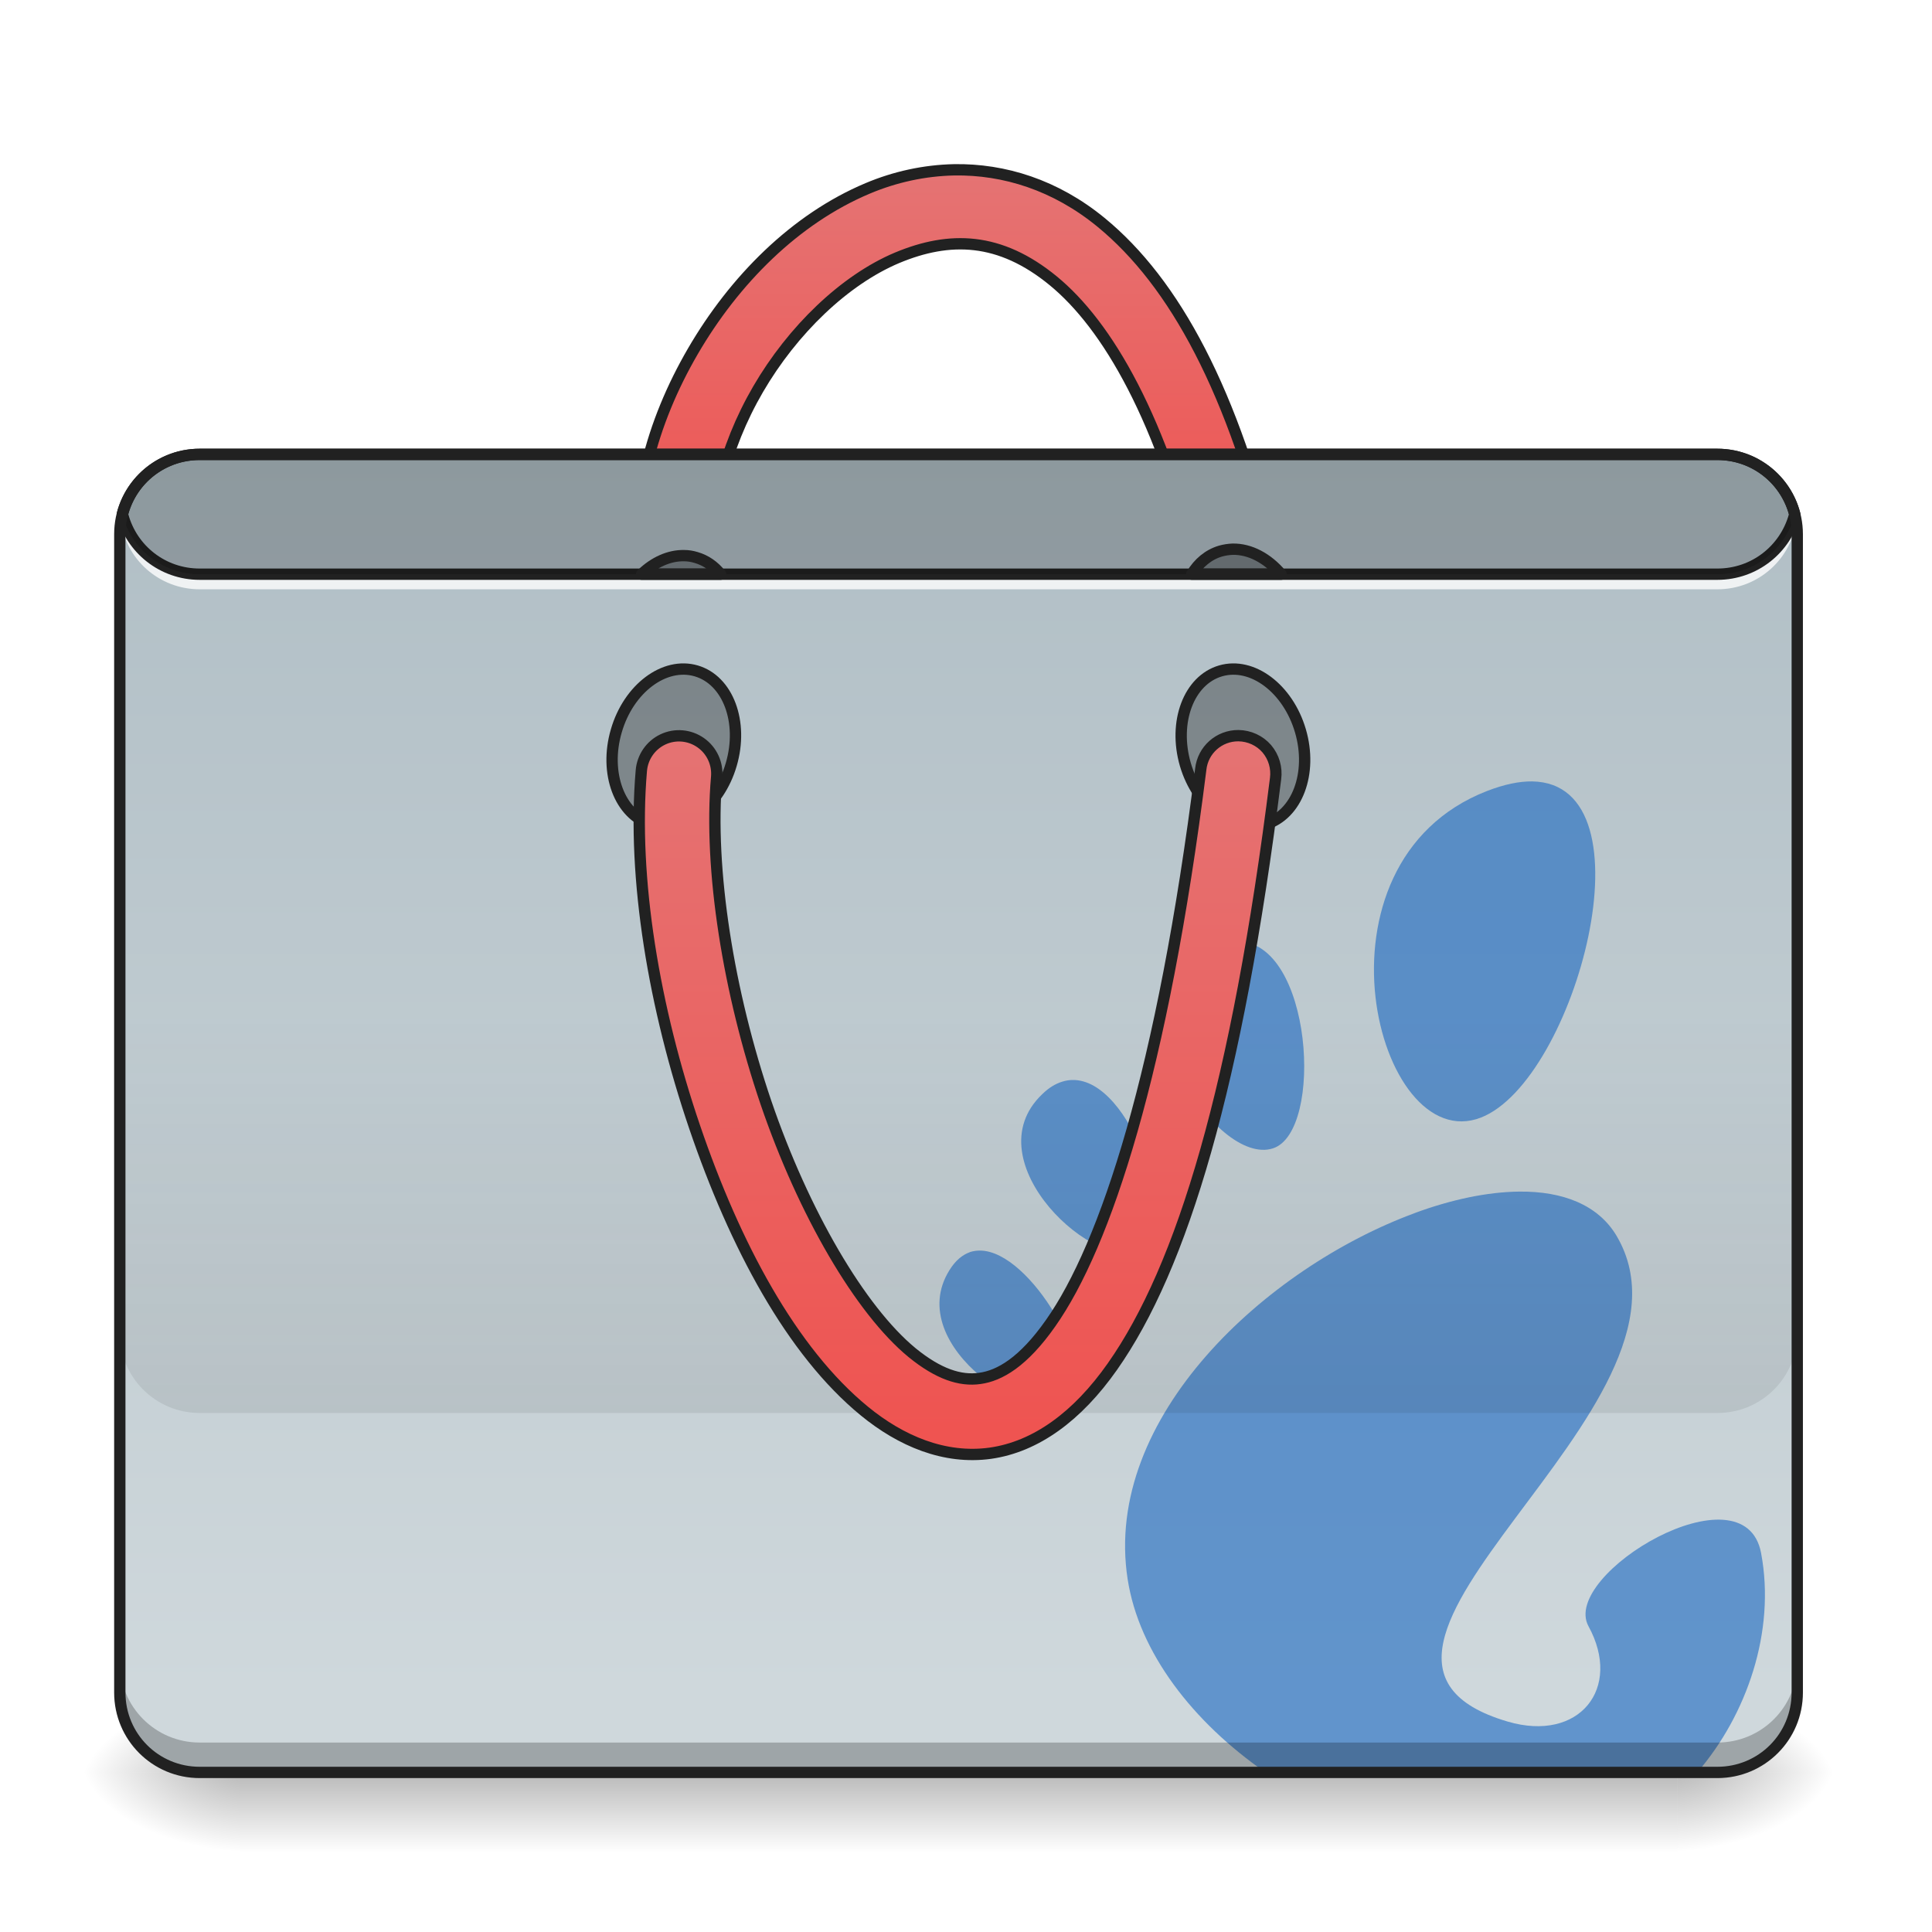
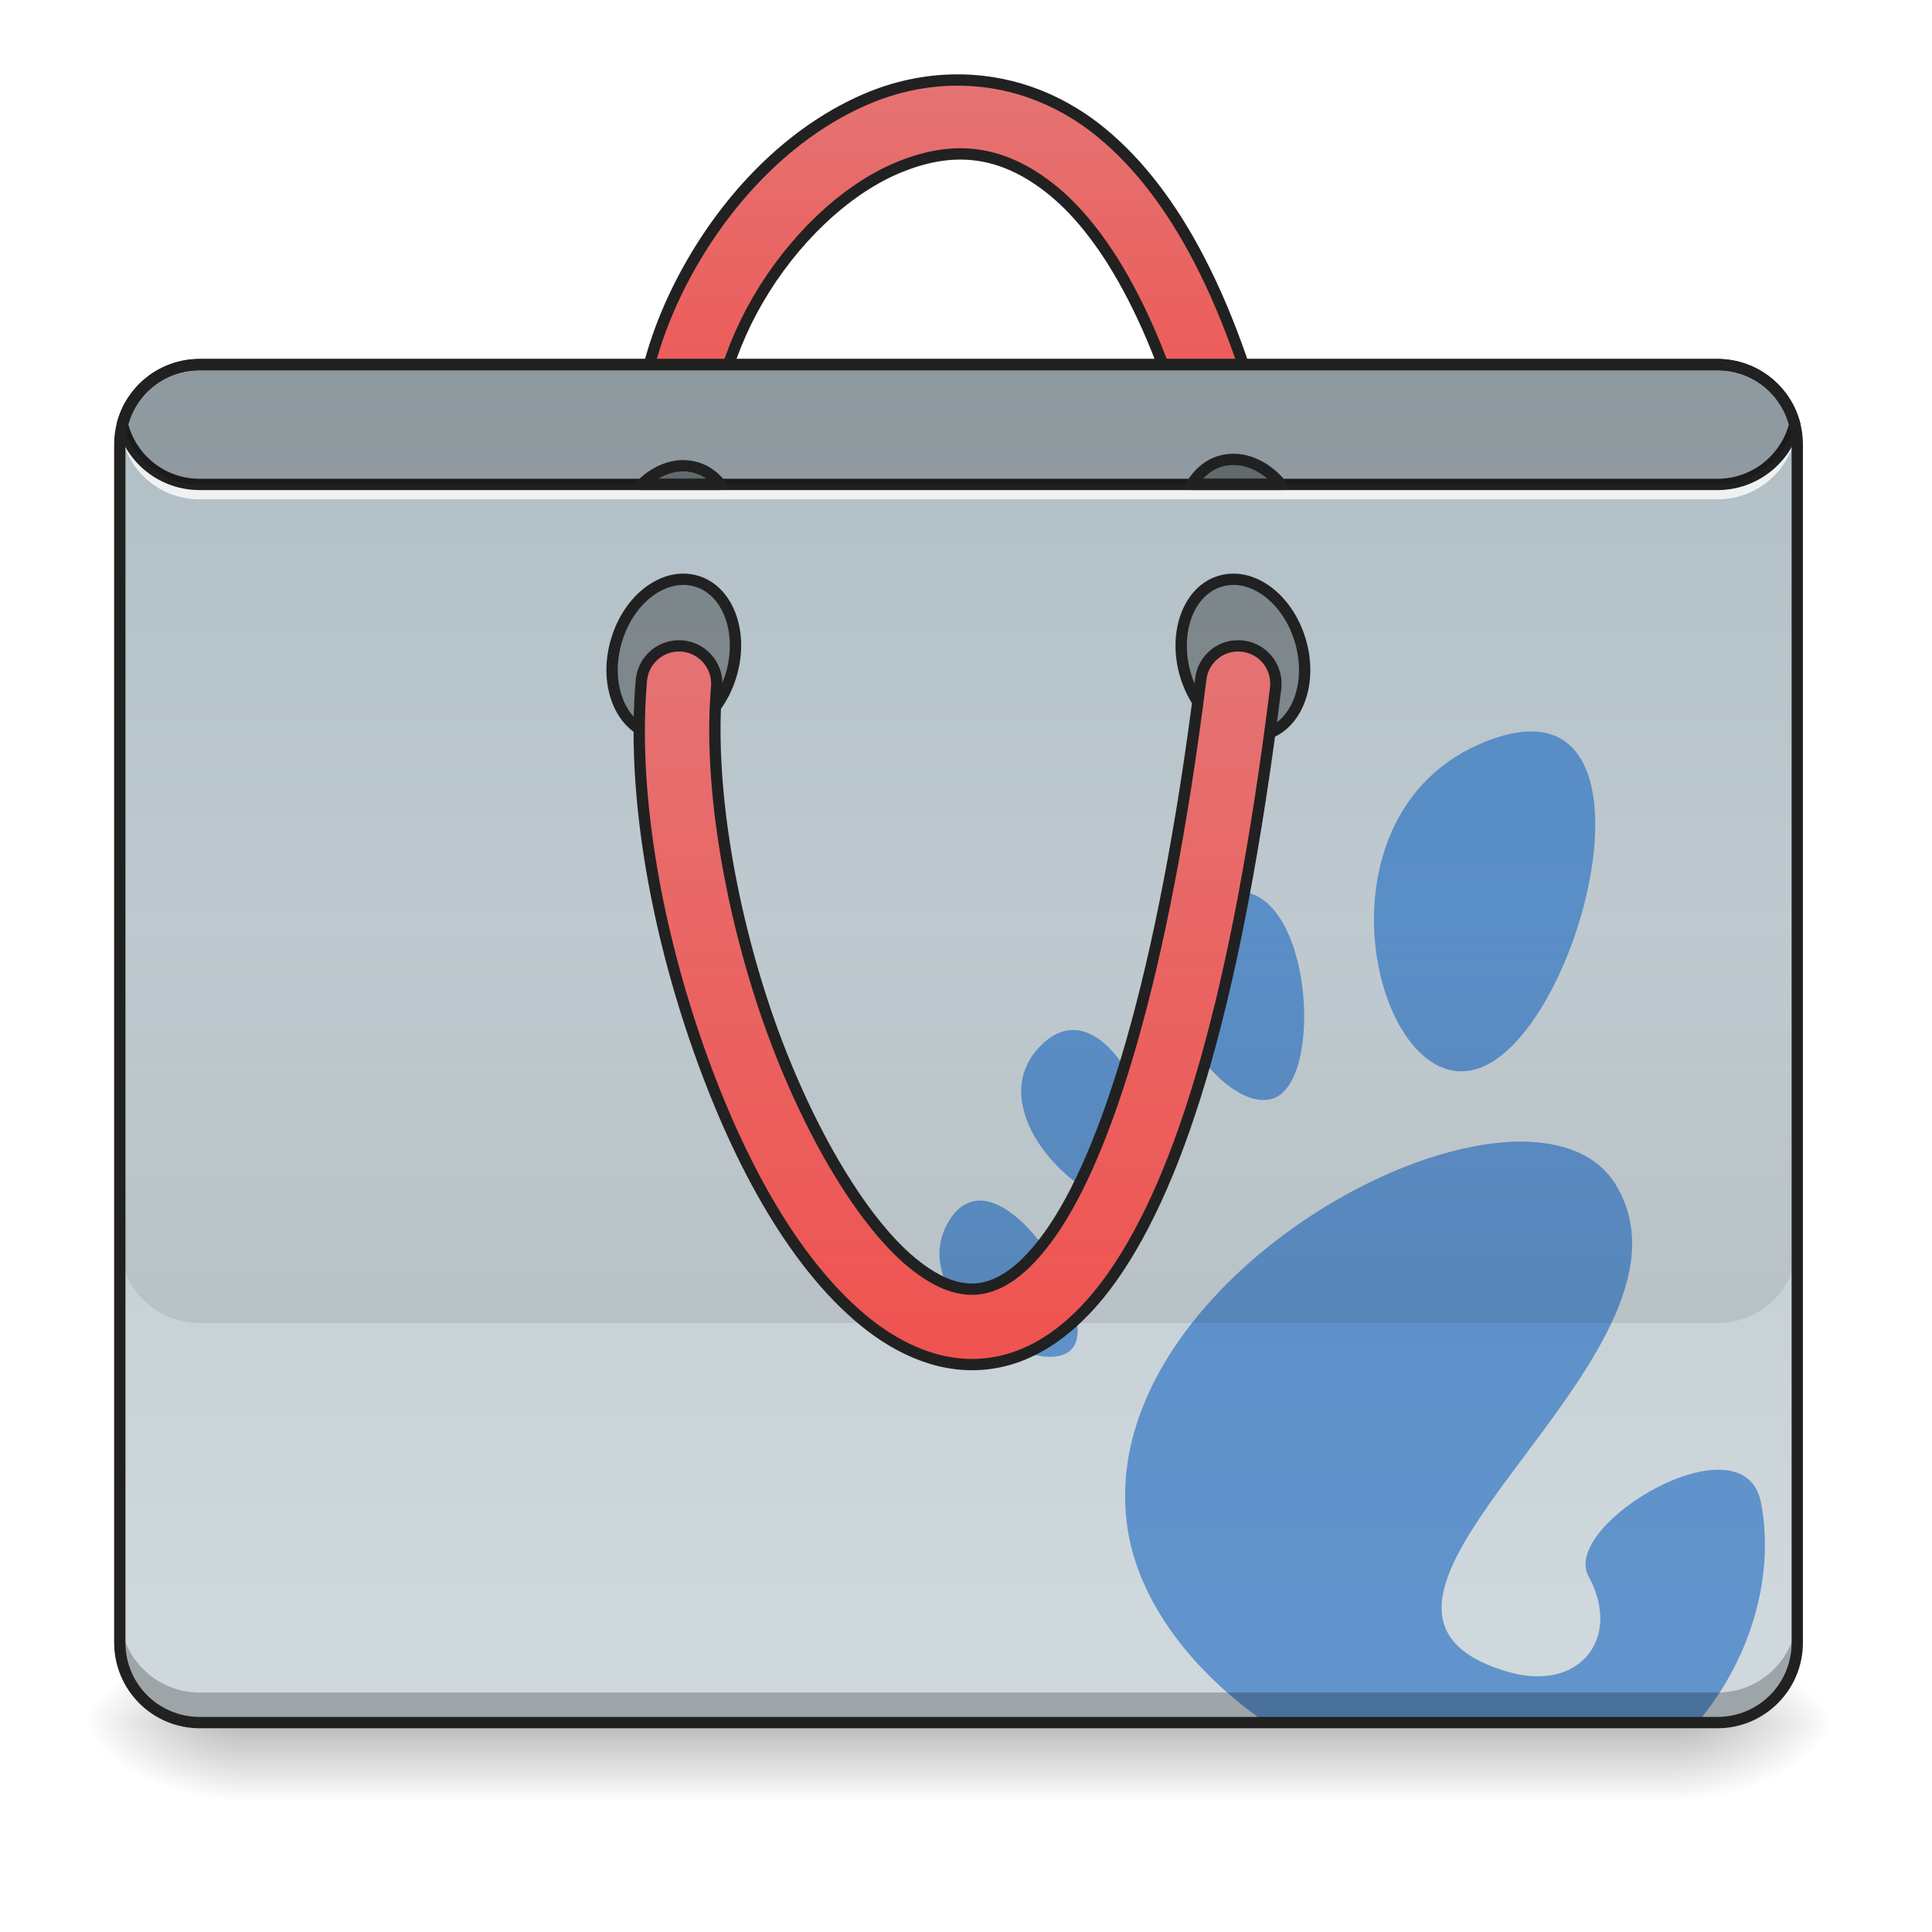
<svg xmlns="http://www.w3.org/2000/svg" width="48pt" height="48pt" viewBox="0 0 48 48" version="1.1">
  <defs>
-     <linearGradient id="linear0" gradientUnits="userSpaceOnUse" x1="254" y1="233.5" x2="254" y2="254.667" gradientTransform="matrix(0.093759,0,0,0.093759,-0.00000572259,22.14274)">
+     <linearGradient id="linear0" gradientUnits="userSpaceOnUse" x1="254" y1="233.5" x2="254" y2="254.667" gradientTransform="matrix(0.093759,0,0,0.093759,-0.00000572259,20.90239)">
      <stop offset="0" style="stop-color:rgb(0%,0%,0%);stop-opacity:0.275;" />
      <stop offset="1" style="stop-color:rgb(0%,0%,0%);stop-opacity:0;" />
    </linearGradient>
-     <radialGradient id="radial0" gradientUnits="userSpaceOnUse" cx="450.909" cy="189.579" fx="450.909" fy="189.579" r="21.167" gradientTransform="matrix(0.000000261256,-0.117199,-0.210958,-0.000000152308,81.17282,97.37756)">
+     <radialGradient id="radial0" gradientUnits="userSpaceOnUse" cx="450.909" cy="189.579" fx="450.909" fy="189.579" r="21.167" gradientTransform="matrix(0.000000261256,-0.117199,-0.210958,-0.000000152308,81.17282,96.13721)">
      <stop offset="0" style="stop-color:rgb(0%,0%,0%);stop-opacity:0.314;" />
      <stop offset="0.222" style="stop-color:rgb(0%,0%,0%);stop-opacity:0.275;" />
      <stop offset="1" style="stop-color:rgb(0%,0%,0%);stop-opacity:0;" />
    </radialGradient>
-     <radialGradient id="radial1" gradientUnits="userSpaceOnUse" cx="450.909" cy="189.579" fx="450.909" fy="189.579" r="21.167" gradientTransform="matrix(-0.000000261256,0.117199,0.210958,0.000000152308,-33.54327,-9.306655)">
+     <radialGradient id="radial1" gradientUnits="userSpaceOnUse" cx="450.909" cy="189.579" fx="450.909" fy="189.579" r="21.167" gradientTransform="matrix(-0.000000261256,0.117199,0.210958,0.000000152308,-33.54327,-10.54701)">
      <stop offset="0" style="stop-color:rgb(0%,0%,0%);stop-opacity:0.314;" />
      <stop offset="0.222" style="stop-color:rgb(0%,0%,0%);stop-opacity:0.275;" />
      <stop offset="1" style="stop-color:rgb(0%,0%,0%);stop-opacity:0;" />
    </radialGradient>
-     <radialGradient id="radial2" gradientUnits="userSpaceOnUse" cx="450.909" cy="189.579" fx="450.909" fy="189.579" r="21.167" gradientTransform="matrix(-0.000000261256,-0.117199,0.210958,-0.000000152308,-33.54327,97.37756)">
+     <radialGradient id="radial2" gradientUnits="userSpaceOnUse" cx="450.909" cy="189.579" fx="450.909" fy="189.579" r="21.167" gradientTransform="matrix(-0.000000261256,-0.117199,0.210958,-0.000000152308,-33.54327,96.13721)">
      <stop offset="0" style="stop-color:rgb(0%,0%,0%);stop-opacity:0.314;" />
      <stop offset="0.222" style="stop-color:rgb(0%,0%,0%);stop-opacity:0.275;" />
      <stop offset="1" style="stop-color:rgb(0%,0%,0%);stop-opacity:0;" />
    </radialGradient>
-     <radialGradient id="radial3" gradientUnits="userSpaceOnUse" cx="450.909" cy="189.579" fx="450.909" fy="189.579" r="21.167" gradientTransform="matrix(0.000000261256,0.117199,-0.210958,0.000000152308,81.17282,-9.306655)">
+     <radialGradient id="radial3" gradientUnits="userSpaceOnUse" cx="450.909" cy="189.579" fx="450.909" fy="189.579" r="21.167" gradientTransform="matrix(0.000000261256,0.117199,-0.210958,0.000000152308,81.17282,-10.54701)">
      <stop offset="0" style="stop-color:rgb(0%,0%,0%);stop-opacity:0.314;" />
      <stop offset="0.222" style="stop-color:rgb(0%,0%,0%);stop-opacity:0.275;" />
      <stop offset="1" style="stop-color:rgb(0%,0%,0%);stop-opacity:0;" />
    </radialGradient>
-     <linearGradient id="linear1" gradientUnits="userSpaceOnUse" x1="254" y1="-168.667" x2="254" y2="-62.833" gradientTransform="matrix(1,0,0,1,0,0)">
+     <linearGradient id="linear1" gradientUnits="userSpaceOnUse" x1="254" y1="-168.667" x2="254" y2="-62.833" gradientTransform="matrix(1,0,0,1,0,-23.8125)">
      <stop offset="0" style="stop-color:rgb(89.804%,45.098%,45.098%);stop-opacity:1;" />
      <stop offset="1" style="stop-color:rgb(93.725%,32.549%,31.373%);stop-opacity:1;" />
    </linearGradient>
-     <linearGradient id="linear2" gradientUnits="userSpaceOnUse" x1="222.25" y1="-94.583" x2="222.25" y2="233.5" gradientTransform="matrix(0.093759,0,0,0.093759,0,20.15817)">
+     <linearGradient id="linear2" gradientUnits="userSpaceOnUse" x1="222.25" y1="-94.583" x2="222.25" y2="233.5" gradientTransform="matrix(0.093759,0,0,0.093759,0,17.92554)">
      <stop offset="0" style="stop-color:rgb(69.02%,74.51%,77.255%);stop-opacity:1;" />
      <stop offset="1" style="stop-color:rgb(81.176%,84.706%,86.275%);stop-opacity:1;" />
    </linearGradient>
-     <linearGradient id="linear3" gradientUnits="userSpaceOnUse" x1="880" y1="1695.117" x2="880" y2="1295.117" gradientTransform="matrix(0.0248071,0,0,0.0248071,0,-6.945954)">
+     <linearGradient id="linear3" gradientUnits="userSpaceOnUse" x1="880" y1="1695.117" x2="880" y2="1295.117" gradientTransform="matrix(0.0248071,0,0,0.0248071,0,-9.178589)">
      <stop offset="0" style="stop-color:rgb(0%,0%,0%);stop-opacity:0.078;" />
      <stop offset="1" style="stop-color:rgb(0%,0%,0%);stop-opacity:0;" />
    </linearGradient>
-     <linearGradient id="linear4" gradientUnits="userSpaceOnUse" x1="254" y1="170" x2="254" y2="-20.5" gradientTransform="matrix(1,0,0,1,0,0)">
+     <linearGradient id="linear4" gradientUnits="userSpaceOnUse" x1="254" y1="170" x2="254" y2="-20.5" gradientTransform="matrix(1,0,0,1,0,-23.8125)">
      <stop offset="0" style="stop-color:rgb(93.725%,32.549%,31.373%);stop-opacity:1;" />
      <stop offset="1" style="stop-color:rgb(89.804%,45.098%,45.098%);stop-opacity:1;" />
    </linearGradient>
  </defs>
  <g id="surface1">
-     <path style=" stroke:none;fill-rule:nonzero;fill:url(#linear0);" d="M 5.953 44.035 L 41.676 44.035 L 41.676 46.02 L 5.953 46.02 Z M 5.953 44.035 " />
-     <path style=" stroke:none;fill-rule:nonzero;fill:url(#radial0);" d="M 41.676 44.035 L 45.645 44.035 L 45.645 42.051 L 41.676 42.051 Z M 41.676 44.035 " />
-     <path style=" stroke:none;fill-rule:nonzero;fill:url(#radial1);" d="M 5.953 44.035 L 1.984 44.035 L 1.984 46.02 L 5.953 46.02 Z M 5.953 44.035 " />
-     <path style=" stroke:none;fill-rule:nonzero;fill:url(#radial2);" d="M 5.953 44.035 L 1.984 44.035 L 1.984 42.051 L 5.953 42.051 Z M 5.953 44.035 " />
-     <path style=" stroke:none;fill-rule:nonzero;fill:url(#radial3);" d="M 41.676 44.035 L 45.645 44.035 L 45.645 46.02 L 41.676 46.02 Z M 41.676 44.035 " />
-     <path style="fill-rule:nonzero;fill:url(#linear1);stroke-width:3;stroke-linecap:round;stroke-linejoin:round;stroke:rgb(12.941%,12.941%,12.941%);stroke-opacity:1;stroke-miterlimit:4;" d="M 252.851 -170.004 C 244.935 -169.838 237.144 -168.129 229.936 -165.088 C 210.688 -157.006 194.565 -140.757 183.607 -121.926 C 172.65 -103.094 166.651 -81.429 170.067 -61.181 C 170.609 -57.598 173.025 -54.599 176.4 -53.307 C 179.774 -52.057 183.607 -52.682 186.357 -55.015 C 189.149 -57.307 190.44 -60.931 189.774 -64.514 C 187.44 -78.346 191.773 -96.22 200.897 -111.885 C 210.022 -127.55 223.77 -140.799 237.686 -146.673 C 251.643 -152.506 264.933 -152.214 279.098 -140.59 C 293.264 -128.967 308.054 -104.302 318.345 -60.556 C 319.136 -57.015 321.761 -54.182 325.177 -53.14 C 328.635 -52.099 332.385 -52.974 335.01 -55.432 C 337.593 -57.932 338.676 -61.64 337.801 -65.139 C 326.927 -111.343 311.179 -140.132 291.805 -156.047 C 279.682 -166.005 266.058 -170.213 252.851 -170.004 Z M 252.851 -170.004 " transform="matrix(0.093759,0,0,0.093759,0,20.15817)" />
-     <path style=" stroke:none;fill-rule:nonzero;fill:url(#linear2);" d="M 4.961 11.289 L 42.668 11.289 C 43.766 11.289 44.652 12.18 44.652 13.273 L 44.652 42.051 C 44.652 43.148 43.766 44.035 42.668 44.035 L 4.961 44.035 C 3.867 44.035 2.977 43.148 2.977 42.051 L 2.977 13.273 C 2.977 12.18 3.867 11.289 4.961 11.289 Z M 4.961 11.289 " />
-     <path style=" stroke:none;fill-rule:nonzero;fill:rgb(8.235%,39.608%,75.294%);fill-opacity:0.588;" d="M 38.066 19.414 C 37.75 19.41 37.379 19.484 36.945 19.652 C 32.344 21.441 34.203 28.773 36.793 27.766 C 39.137 26.852 41.141 19.461 38.066 19.414 Z M 30.727 23.391 C 30.586 23.391 30.434 23.422 30.273 23.484 L 30.277 23.484 C 30.203 23.512 30.129 23.551 30.051 23.59 C 27.566 24.934 30.203 28.992 31.625 28.531 C 32.902 28.121 32.609 23.352 30.727 23.391 Z M 26.645 26.832 C 26.559 26.832 26.473 26.848 26.387 26.875 C 26.223 26.926 26.059 27.023 25.895 27.184 C 24.133 28.859 27.293 31.719 28.375 31.027 C 29.301 30.43 28.113 26.805 26.645 26.832 Z M 37.746 29.605 C 36.957 29.613 36.055 29.801 35.129 30.145 L 35.133 30.145 C 31.473 31.496 27.391 35.207 28.016 39.234 C 28.297 41.055 29.633 42.781 31.441 44.035 L 42.078 44.035 C 42.109 44.035 42.141 44.035 42.172 44.031 C 43.395 42.609 44.121 40.535 43.754 38.586 C 43.34 36.383 38.762 39.113 39.465 40.402 C 40.312 41.949 39.234 43.293 37.461 42.773 C 31.824 41.121 42.695 34.973 40.16 30.699 C 39.703 29.934 38.828 29.594 37.746 29.605 Z M 24.344 31.07 C 24.262 31.07 24.176 31.082 24.094 31.109 L 24.098 31.109 C 23.91 31.176 23.738 31.316 23.59 31.555 C 22.398 33.457 25.82 35.613 26.625 34.758 C 27.285 34.059 25.621 31.07 24.344 31.07 Z M 24.344 31.07 " />
-     <path style=" stroke:none;fill-rule:nonzero;fill:rgb(0%,0%,0%);fill-opacity:0.235;" d="M 4.961 44.035 C 3.863 44.035 2.977 43.148 2.977 42.051 L 2.977 41.309 C 2.977 42.406 3.863 43.293 4.961 43.293 L 42.668 43.293 C 43.77 43.293 44.652 42.406 44.652 41.309 L 44.652 42.051 C 44.652 43.148 43.77 44.035 42.668 44.035 Z M 4.961 44.035 " />
-     <path style=" stroke:none;fill-rule:nonzero;fill:rgb(100%,100%,100%);fill-opacity:0.784;" d="M 2.992 12.656 C 2.98 12.738 2.977 12.82 2.977 12.902 C 2.977 12.945 2.977 12.984 2.98 13.027 C 2.984 12.984 2.988 12.945 2.992 12.902 C 3.113 13.887 3.945 14.641 4.961 14.641 L 42.668 14.641 C 43.684 14.641 44.516 13.887 44.637 12.902 C 44.641 12.945 44.645 12.984 44.648 13.027 C 44.652 12.984 44.652 12.945 44.652 12.902 C 44.652 12.82 44.648 12.738 44.637 12.656 C 44.516 13.637 43.684 14.391 42.668 14.391 L 4.961 14.391 C 3.945 14.391 3.113 13.637 2.992 12.656 Z M 2.992 12.656 " />
-     <path style=" stroke:none;fill-rule:nonzero;fill:rgb(12.941%,12.941%,12.941%);fill-opacity:1;" d="M 4.961 11.148 C 3.969 11.148 3.137 11.824 2.902 12.742 C 2.898 12.766 2.898 12.789 2.902 12.812 C 3.137 13.73 3.969 14.406 4.961 14.406 L 42.668 14.406 C 43.66 14.406 44.492 13.73 44.727 12.812 C 44.734 12.789 44.734 12.766 44.727 12.742 C 44.492 11.824 43.66 11.148 42.668 11.148 Z M 4.961 11.43 L 42.668 11.43 C 43.52 11.43 44.227 12 44.445 12.777 C 44.227 13.559 43.52 14.125 42.668 14.125 L 4.961 14.125 C 4.109 14.125 3.402 13.559 3.188 12.777 C 3.402 12 4.109 11.43 4.961 11.43 Z M 4.961 11.43 " />
-     <path style="fill-rule:nonzero;fill:rgb(0%,0%,0%);fill-opacity:0.314;stroke-width:3;stroke-linecap:round;stroke-linejoin:round;stroke:rgb(12.941%,12.941%,12.941%);stroke-opacity:1;stroke-miterlimit:4;" d="M 75.988 -336.787 C 87.668 -336.809 97.181 -329.694 97.172 -320.887 C 97.136 -312.131 87.688 -305.035 76.008 -305.013 C 64.299 -305.043 54.826 -312.146 54.823 -320.913 C 54.82 -329.681 64.307 -336.765 75.988 -336.787 Z M 75.988 -336.787 " transform="matrix(0.0262524,0.0900086,-0.0900086,0.0262524,0,20.15817)" />
-     <path style="fill-rule:nonzero;fill:rgb(0%,0%,0%);fill-opacity:0.314;stroke-width:3;stroke-linecap:round;stroke-linejoin:round;stroke:rgb(12.941%,12.941%,12.941%);stroke-opacity:1;stroke-miterlimit:4;" d="M -66.227 150.807 C -54.546 150.785 -45.034 157.899 -45.03 166.667 C -45.067 175.423 -54.526 182.559 -66.195 182.54 C -77.915 182.55 -87.388 175.448 -87.391 166.68 C -87.395 157.913 -77.895 150.788 -66.227 150.807 Z M -66.227 150.807 " transform="matrix(-0.0262524,0.0900086,0.0900086,0.0262524,0,20.15817)" />
-     <path style=" stroke:none;fill-rule:nonzero;fill:rgb(0%,0%,0%);fill-opacity:0.196;" d="M 4.961 11.289 C 4.035 11.289 3.258 11.922 3.039 12.777 C 3.258 13.637 4.035 14.266 4.961 14.266 L 42.668 14.266 C 43.598 14.266 44.371 13.637 44.59 12.777 C 44.371 11.922 43.598 11.289 42.668 11.289 Z M 4.961 11.289 " />
-     <path style=" stroke:none;fill-rule:nonzero;fill:url(#linear3);" d="M 2.977 25.184 L 2.977 33.121 C 2.977 34.219 3.863 35.105 4.961 35.105 L 42.668 35.105 C 43.77 35.105 44.652 34.219 44.652 33.121 L 44.652 25.184 Z M 2.977 25.184 " />
-     <path style="fill-rule:nonzero;fill:url(#linear4);stroke-width:3;stroke-linecap:round;stroke-linejoin:round;stroke:rgb(12.941%,12.941%,12.941%);stroke-opacity:1;stroke-miterlimit:4;" d="M 328.177 -20.06 C 323.052 -20.102 318.72 -16.269 318.178 -11.144 C 308.137 68.931 292.93 115.01 278.39 135.633 C 271.141 145.966 264.85 149.549 259.642 150.257 C 254.434 151.007 248.643 149.09 241.727 143.466 C 227.937 132.134 212.938 106.344 202.981 77.222 C 193.065 48.058 187.774 15.436 189.899 -9.061 C 190.232 -12.644 188.607 -16.144 185.691 -18.185 C 182.733 -20.269 178.9 -20.602 175.65 -19.06 C 172.4 -17.519 170.234 -14.352 169.942 -10.77 C 167.484 17.936 173.4 52.308 184.066 83.638 C 194.731 114.968 209.772 143.132 229.061 158.923 C 238.727 166.839 250.268 171.755 262.392 170.088 C 274.515 168.38 285.514 160.297 294.764 147.132 C 313.262 120.843 327.802 72.848 338.009 -8.686 C 338.384 -11.519 337.551 -14.394 335.676 -16.602 C 333.801 -18.769 331.052 -20.019 328.177 -20.06 Z M 328.177 -20.06 " transform="matrix(0.093759,0,0,0.093759,0,20.15817)" />
-     <path style="fill-rule:nonzero;fill:rgb(0%,0%,0%);fill-opacity:0.314;stroke-width:11.339;stroke-linecap:round;stroke-linejoin:round;stroke:rgb(12.941%,12.941%,12.941%);stroke-opacity:1;stroke-miterlimit:4;" d="M 685.131 556.482 C 670.172 556.167 655.056 563.096 642.616 575.063 L 721.663 575.063 C 715.207 567.032 707.019 561.206 697.256 558.372 C 693.162 557.112 689.226 556.482 685.131 556.482 Z M 685.131 556.482 " transform="matrix(0.0248071,0,0,0.0248071,0,0)" />
-     <path style="fill-rule:nonzero;fill:rgb(0%,0%,0%);fill-opacity:0.314;stroke-width:11.339;stroke-linecap:round;stroke-linejoin:round;stroke:rgb(12.941%,12.941%,12.941%);stroke-opacity:1;stroke-miterlimit:4;" d="M 1234.528 550.026 C 1230.434 550.184 1226.34 550.814 1222.403 551.916 C 1210.121 555.538 1200.358 563.883 1193.587 575.063 L 1283.027 575.063 C 1269.485 559.159 1252.006 549.711 1234.528 550.026 Z M 1234.528 550.026 " transform="matrix(0.0248071,0,0,0.0248071,0,0)" />
-     <path style=" stroke:none;fill-rule:nonzero;fill:rgb(12.941%,12.941%,12.941%);fill-opacity:1;" d="M 4.961 11.148 C 3.785 11.148 2.836 12.102 2.836 13.273 L 2.836 42.051 C 2.836 43.227 3.785 44.176 4.961 44.176 L 42.668 44.176 C 43.844 44.176 44.793 43.227 44.793 42.051 L 44.793 13.273 C 44.793 12.102 43.844 11.148 42.668 11.148 Z M 4.961 11.43 L 42.668 11.43 C 43.691 11.43 44.512 12.25 44.512 13.273 L 44.512 42.051 C 44.512 43.074 43.691 43.895 42.668 43.895 L 4.961 43.895 C 3.938 43.895 3.117 43.074 3.117 42.051 L 3.117 13.273 C 3.117 12.25 3.938 11.43 4.961 11.43 Z M 4.961 11.43 " />
+     <path style=" stroke:none;fill-rule:nonzero;fill:url(#linear0);" d="M 5.953 42.797 L 41.676 42.797 L 41.676 44.781 L 5.953 44.781 Z M 5.953 42.797 " />
+     <path style=" stroke:none;fill-rule:nonzero;fill:url(#radial0);" d="M 41.676 42.797 L 45.645 42.797 L 45.645 40.809 L 41.676 40.809 Z M 41.676 42.797 " />
+     <path style=" stroke:none;fill-rule:nonzero;fill:url(#radial1);" d="M 5.953 42.797 L 1.984 42.797 L 1.984 44.781 L 5.953 44.781 Z M 5.953 42.797 " />
+     <path style=" stroke:none;fill-rule:nonzero;fill:url(#radial2);" d="M 5.953 42.797 L 1.984 42.797 L 1.984 40.809 L 5.953 40.809 Z M 5.953 42.797 " />
+     <path style=" stroke:none;fill-rule:nonzero;fill:url(#radial3);" d="M 41.676 42.797 L 45.645 42.797 L 45.645 44.781 L 41.676 44.781 Z M 41.676 42.797 " />
+     <path style="fill-rule:nonzero;fill:url(#linear1);stroke-width:3;stroke-linecap:round;stroke-linejoin:round;stroke:rgb(12.941%,12.941%,12.941%);stroke-opacity:1;stroke-miterlimit:4;" d="M 252.851 -193.794 C 244.935 -193.669 237.144 -191.961 229.936 -188.919 C 210.688 -180.795 194.565 -164.588 183.607 -145.757 C 172.65 -126.925 166.651 -105.219 170.067 -84.971 C 170.609 -81.429 173.025 -78.388 176.4 -77.138 C 179.774 -75.847 183.607 -76.472 186.357 -78.805 C 189.149 -81.138 190.44 -84.762 189.774 -88.304 C 187.44 -102.177 191.773 -120.009 200.897 -135.674 C 210.022 -151.339 223.77 -164.588 237.686 -170.463 C 251.643 -176.337 264.933 -176.004 279.098 -164.421 C 293.264 -152.798 308.054 -128.092 318.345 -84.346 C 319.136 -80.846 321.761 -78.013 325.177 -76.972 C 328.635 -75.888 332.385 -76.763 335.01 -79.263 C 337.593 -81.721 338.676 -85.429 337.801 -88.929 C 326.927 -135.133 311.179 -163.963 291.805 -179.878 C 279.682 -189.794 266.058 -194.002 252.851 -193.794 Z M 252.851 -193.794 " transform="matrix(0.093759,0,0,0.093759,0,20.15817)" />
+     <path style=" stroke:none;fill-rule:nonzero;fill:url(#linear2);" d="M 4.961 9.059 L 42.668 9.059 C 43.766 9.059 44.652 9.945 44.652 11.043 L 44.652 40.809 C 44.652 41.906 43.766 42.797 42.668 42.797 L 4.961 42.797 C 3.867 42.797 2.977 41.906 2.977 40.809 L 2.977 11.043 C 2.977 9.945 3.867 9.059 4.961 9.059 Z M 4.961 9.059 " />
+     <path style=" stroke:none;fill-rule:nonzero;fill:rgb(8.235%,39.608%,75.294%);fill-opacity:0.588;" d="M 38.066 18.172 C 37.75 18.168 37.379 18.242 36.945 18.41 C 32.344 20.199 34.203 27.531 36.793 26.523 C 39.137 25.609 41.141 18.219 38.066 18.172 Z M 30.727 22.148 C 30.586 22.152 30.434 22.18 30.273 22.242 L 30.277 22.242 C 30.203 22.273 30.129 22.309 30.051 22.348 C 27.566 23.691 30.203 27.75 31.625 27.293 C 32.902 26.879 32.609 22.109 30.727 22.148 Z M 26.645 25.59 C 26.559 25.59 26.473 25.605 26.387 25.633 C 26.223 25.684 26.059 25.785 25.895 25.941 C 24.133 27.617 27.293 30.48 28.375 29.785 C 29.301 29.188 28.113 25.562 26.645 25.59 Z M 37.746 28.363 C 36.957 28.371 36.055 28.562 35.129 28.902 L 35.133 28.902 C 31.473 30.254 27.391 33.965 28.016 37.992 C 28.297 39.812 29.633 41.539 31.441 42.793 L 42.078 42.793 C 42.109 42.793 42.141 42.793 42.172 42.793 C 43.395 41.367 44.121 39.293 43.754 37.344 C 43.34 35.145 38.762 37.871 39.465 39.16 C 40.312 40.707 39.234 42.055 37.461 41.535 C 31.824 39.879 42.695 33.73 40.16 29.461 C 39.703 28.691 38.828 28.355 37.746 28.363 Z M 24.344 29.828 C 24.262 29.828 24.176 29.84 24.094 29.871 L 24.098 29.871 C 23.91 29.934 23.738 30.074 23.59 30.312 C 22.398 32.219 25.82 34.371 26.625 33.52 C 27.285 32.816 25.621 29.828 24.344 29.828 Z M 24.344 29.828 " />
+     <path style=" stroke:none;fill-rule:nonzero;fill:rgb(0%,0%,0%);fill-opacity:0.235;" d="M 4.961 42.797 C 3.863 42.797 2.977 41.91 2.977 40.809 L 2.977 40.066 C 2.977 41.164 3.863 42.051 4.961 42.051 L 42.668 42.051 C 43.77 42.051 44.652 41.164 44.652 40.066 L 44.652 40.809 C 44.652 41.91 43.77 42.797 42.668 42.797 Z M 4.961 42.797 " />
+     <path style=" stroke:none;fill-rule:nonzero;fill:rgb(100%,100%,100%);fill-opacity:0.784;" d="M 2.992 10.422 C 2.98 10.504 2.977 10.586 2.977 10.672 C 2.977 10.711 2.977 10.754 2.98 10.793 C 2.984 10.754 2.988 10.711 2.992 10.672 C 3.113 11.652 3.945 12.406 4.961 12.406 L 42.668 12.406 C 43.684 12.406 44.516 11.652 44.637 10.672 C 44.641 10.711 44.645 10.754 44.648 10.793 C 44.652 10.754 44.652 10.711 44.652 10.672 C 44.652 10.586 44.648 10.504 44.637 10.422 C 44.516 11.406 43.684 12.16 42.668 12.16 L 4.961 12.16 C 3.945 12.16 3.113 11.406 2.992 10.422 Z M 2.992 10.422 " />
+     <path style=" stroke:none;fill-rule:nonzero;fill:rgb(12.941%,12.941%,12.941%);fill-opacity:1;" d="M 4.961 8.918 C 3.969 8.918 3.137 9.594 2.902 10.512 C 2.898 10.535 2.898 10.559 2.902 10.582 C 3.137 11.5 3.969 12.176 4.961 12.176 L 42.668 12.176 C 43.66 12.176 44.492 11.5 44.727 10.582 C 44.734 10.559 44.734 10.535 44.727 10.512 C 44.492 9.594 43.66 8.918 42.668 8.918 Z M 4.961 9.199 L 42.668 9.199 C 43.52 9.199 44.227 9.766 44.445 10.547 C 44.227 11.324 43.52 11.895 42.668 11.895 L 4.961 11.895 C 4.109 11.895 3.402 11.324 3.188 10.547 C 3.402 9.766 4.109 9.199 4.961 9.199 Z M 4.961 9.199 " />
+     <path style="fill-rule:nonzero;fill:rgb(0%,0%,0%);fill-opacity:0.314;stroke-width:3;stroke-linecap:round;stroke-linejoin:round;stroke:rgb(12.941%,12.941%,12.941%);stroke-opacity:1;stroke-miterlimit:4;" d="M 53.15 -343.448 C 64.831 -343.47 74.303 -336.367 74.295 -327.56 C 74.298 -318.792 64.811 -311.708 53.13 -311.686 C 41.461 -311.704 31.949 -318.819 31.985 -327.574 C 31.982 -336.342 41.429 -343.438 53.15 -343.448 Z M 53.15 -343.448 " transform="matrix(0.0262524,0.0900086,-0.0900086,0.0262524,0,20.15817)" />
+     <path style="fill-rule:nonzero;fill:rgb(0%,0%,0%);fill-opacity:0.314;stroke-width:3;stroke-linecap:round;stroke-linejoin:round;stroke:rgb(12.941%,12.941%,12.941%);stroke-opacity:1;stroke-miterlimit:4;" d="M -89.064 144.146 C -77.384 144.124 -67.911 151.227 -67.908 159.994 C -67.905 168.762 -77.404 175.886 -89.073 175.868 C -100.753 175.889 -110.266 168.775 -110.229 160.019 C -110.232 151.252 -100.773 144.116 -89.064 144.146 Z M -89.064 144.146 " transform="matrix(-0.0262524,0.0900086,0.0900086,0.0262524,0,20.15817)" />
+     <path style=" stroke:none;fill-rule:nonzero;fill:rgb(0%,0%,0%);fill-opacity:0.196;" d="M 4.961 9.059 C 4.035 9.059 3.258 9.688 3.039 10.547 C 3.258 11.402 4.035 12.035 4.961 12.035 L 42.668 12.035 C 43.598 12.035 44.371 11.402 44.59 10.547 C 44.371 9.688 43.598 9.059 42.668 9.059 Z M 4.961 9.059 " />
+     <path style=" stroke:none;fill-rule:nonzero;fill:url(#linear3);" d="M 2.977 22.949 L 2.977 30.887 C 2.977 31.988 3.863 32.871 4.961 32.871 L 42.668 32.871 C 43.77 32.871 44.652 31.988 44.652 30.887 L 44.652 22.949 Z M 2.977 22.949 " />
+     <path style="fill-rule:nonzero;fill:url(#linear4);stroke-width:3;stroke-linecap:round;stroke-linejoin:round;stroke:rgb(12.941%,12.941%,12.941%);stroke-opacity:1;stroke-miterlimit:4;" d="M 328.177 -43.85 C 323.052 -43.933 318.72 -40.058 318.178 -34.976 C 308.137 45.1 292.93 91.221 278.39 111.844 C 271.141 122.134 264.85 125.717 259.642 126.467 C 254.434 127.176 248.643 125.301 241.727 119.635 C 227.937 108.344 212.938 82.555 202.981 53.391 C 193.065 24.227 187.774 -8.353 189.899 -32.892 C 190.232 -36.475 188.607 -39.933 185.691 -42.017 C 182.733 -44.1 178.9 -44.433 175.65 -42.891 C 172.4 -41.35 170.234 -38.184 169.942 -34.601 C 167.484 -5.895 173.4 28.518 184.066 59.849 C 194.731 91.179 209.772 119.343 229.061 135.133 C 238.727 143.007 250.268 147.965 262.392 146.257 C 274.515 144.591 285.514 136.466 294.764 123.343 C 313.262 97.054 327.802 49.058 338.009 -32.476 C 338.384 -35.35 337.551 -38.225 335.676 -40.392 C 333.801 -42.558 331.052 -43.85 328.177 -43.85 Z M 328.177 -43.85 " transform="matrix(0.093759,0,0,0.093759,0,20.15817)" />
+     <path style="fill-rule:nonzero;fill:rgb(0%,0%,0%);fill-opacity:0.314;stroke-width:3;stroke-linecap:round;stroke-linejoin:round;stroke:rgb(12.941%,12.941%,12.941%);stroke-opacity:1;stroke-miterlimit:4;" d="M 181.274 -91.595 C 177.316 -91.637 173.317 -89.845 170.025 -86.637 L 190.94 -86.637 C 189.232 -88.762 187.065 -90.345 184.482 -91.095 C 183.399 -91.387 182.358 -91.553 181.274 -91.595 Z M 181.274 -91.595 " transform="matrix(0.093759,0,0,0.093759,0,20.15817)" />
+     <path style="fill-rule:nonzero;fill:rgb(0%,0%,0%);fill-opacity:0.314;stroke-width:3;stroke-linecap:round;stroke-linejoin:round;stroke:rgb(12.941%,12.941%,12.941%);stroke-opacity:1;stroke-miterlimit:4;" d="M 326.635 -93.262 C 325.552 -93.262 324.469 -93.095 323.427 -92.803 C 320.178 -91.845 317.595 -89.637 315.803 -86.637 L 339.468 -86.637 C 335.885 -90.887 331.26 -93.345 326.635 -93.262 Z M 326.635 -93.262 " transform="matrix(0.093759,0,0,0.093759,0,20.15817)" />
+     <path style=" stroke:none;fill-rule:nonzero;fill:rgb(12.941%,12.941%,12.941%);fill-opacity:1;" d="M 4.961 8.918 C 3.785 8.918 2.836 9.867 2.836 11.043 L 2.836 40.812 C 2.836 41.984 3.785 42.938 4.961 42.938 L 42.668 42.938 C 43.844 42.938 44.793 41.984 44.793 40.812 L 44.793 11.043 C 44.793 9.867 43.844 8.918 42.668 8.918 Z M 4.961 9.199 L 42.668 9.199 C 43.691 9.199 44.512 10.02 44.512 11.043 L 44.512 40.812 C 44.512 41.836 43.691 42.656 42.668 42.656 L 4.961 42.656 C 3.938 42.656 3.117 41.836 3.117 40.812 L 3.117 11.043 C 3.117 10.02 3.938 9.199 4.961 9.199 Z M 4.961 9.199 " />
  </g>
</svg>
